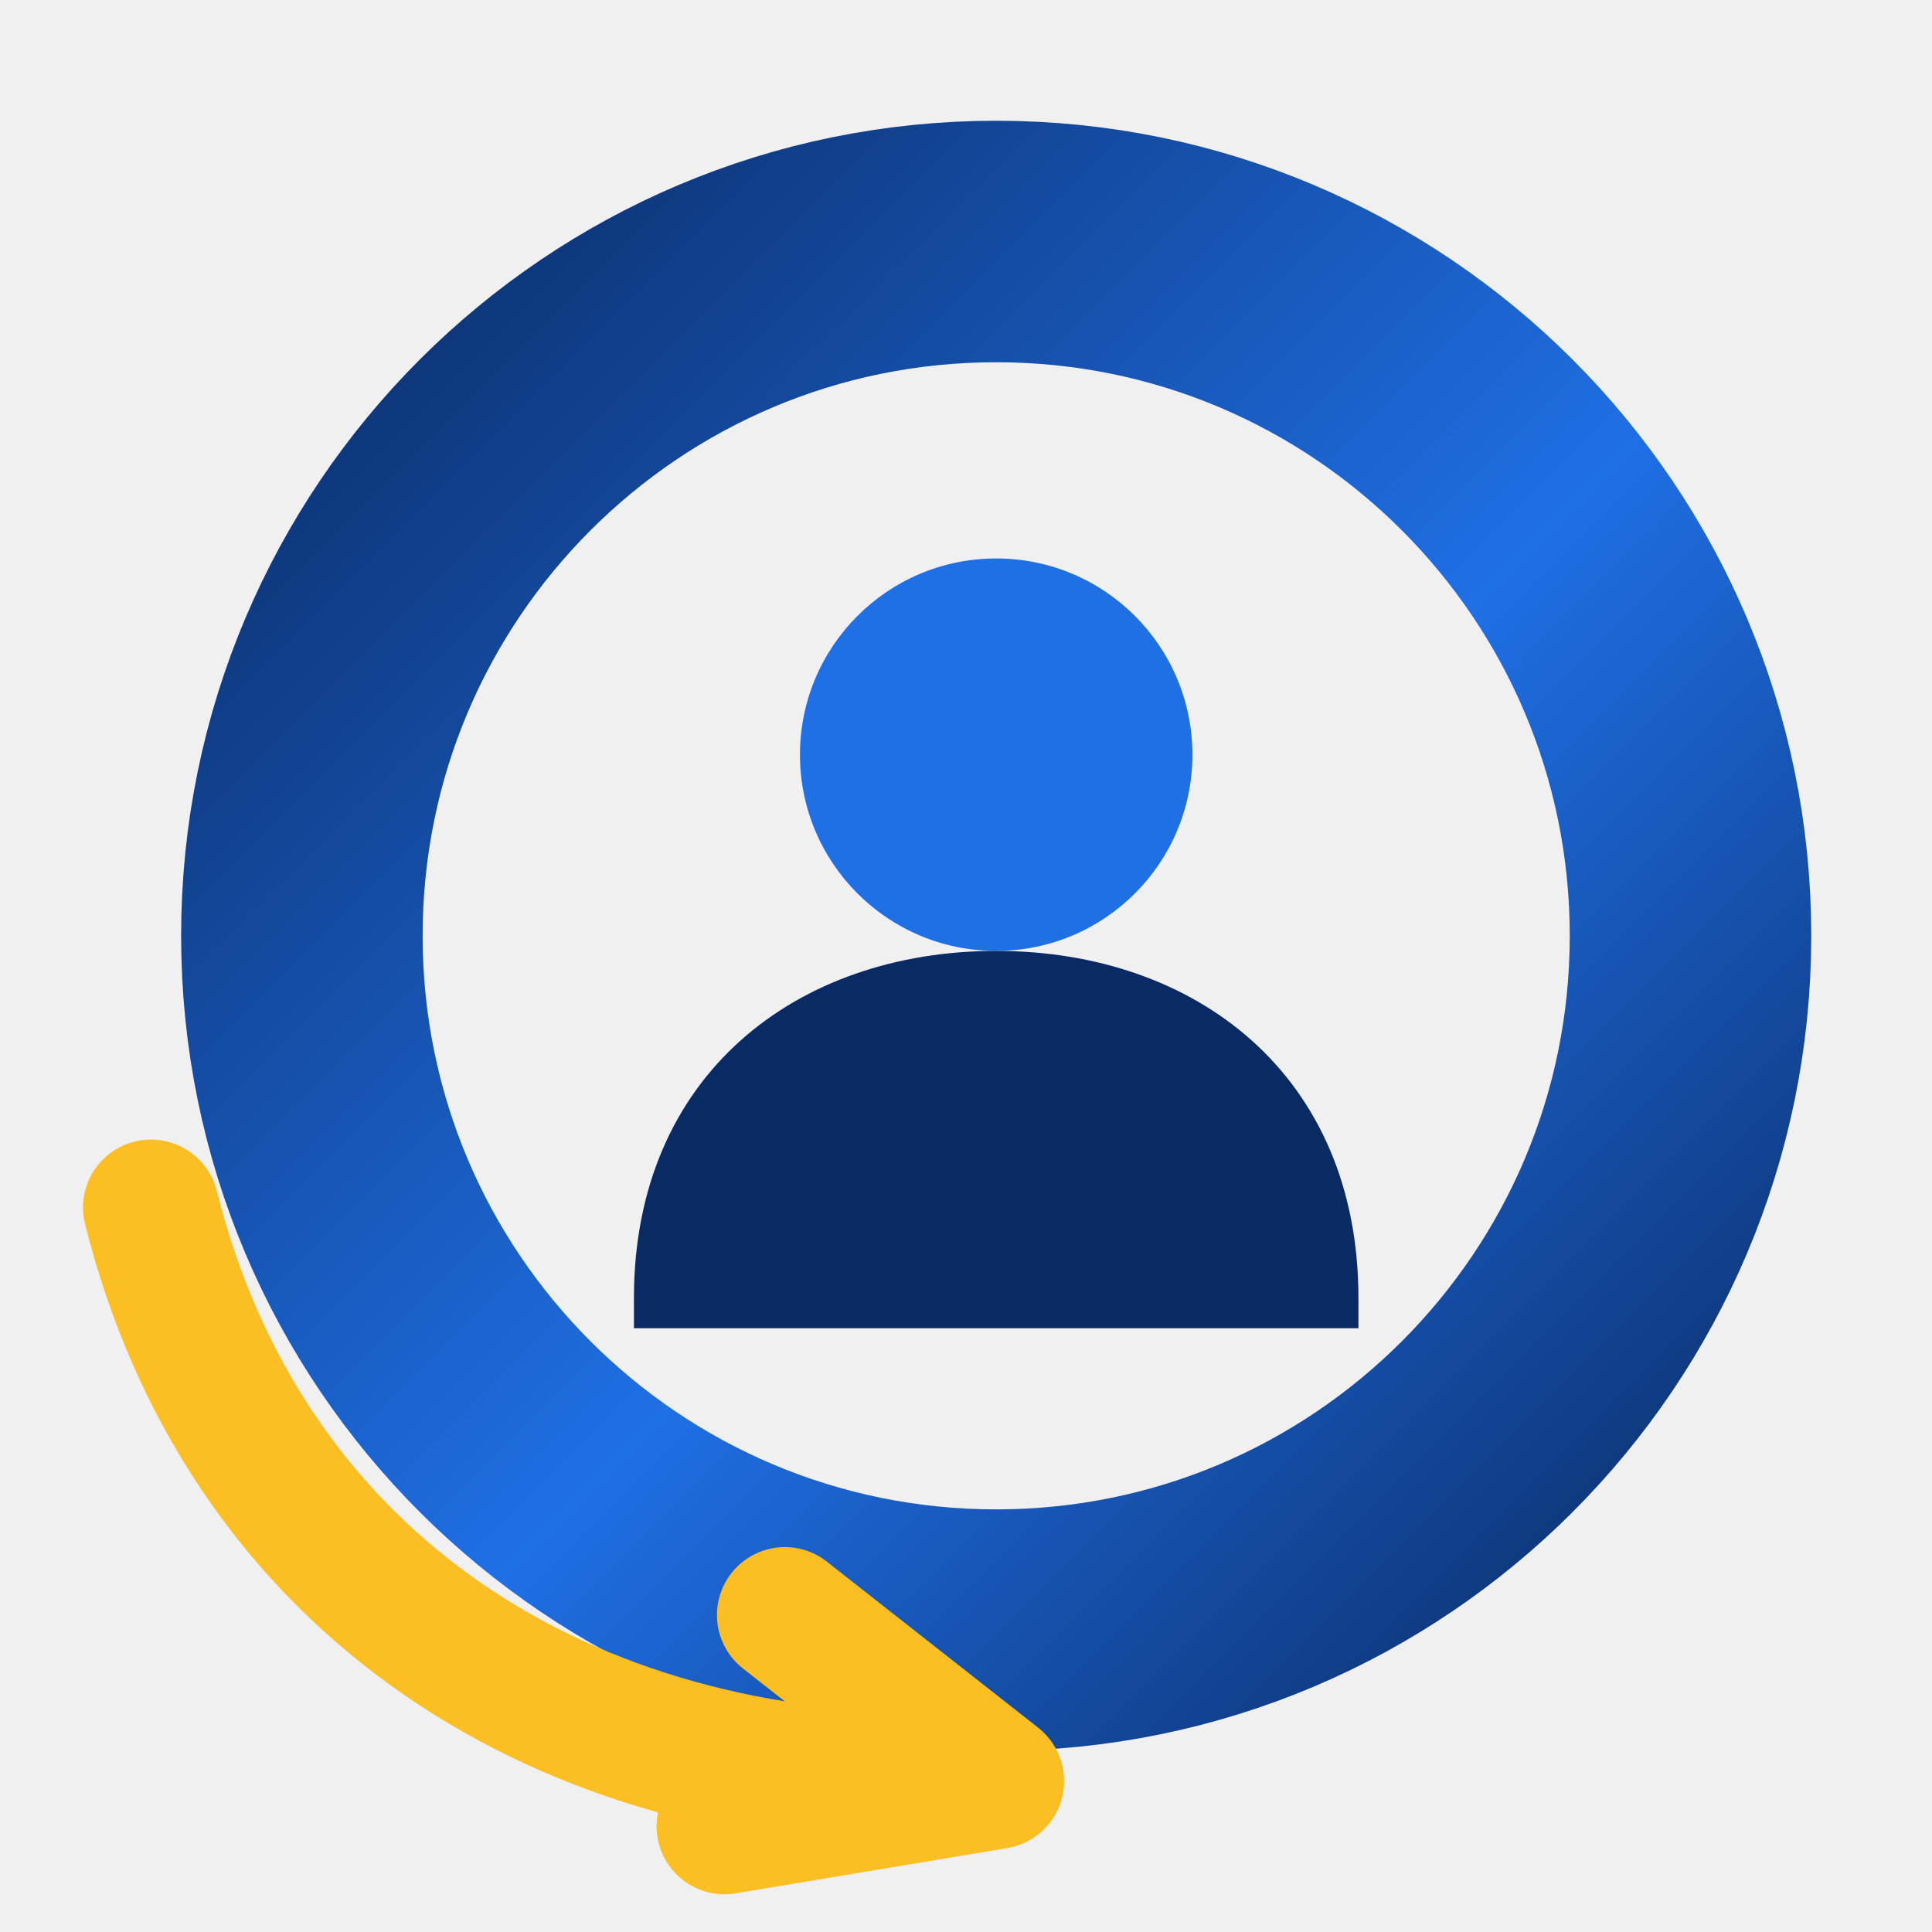
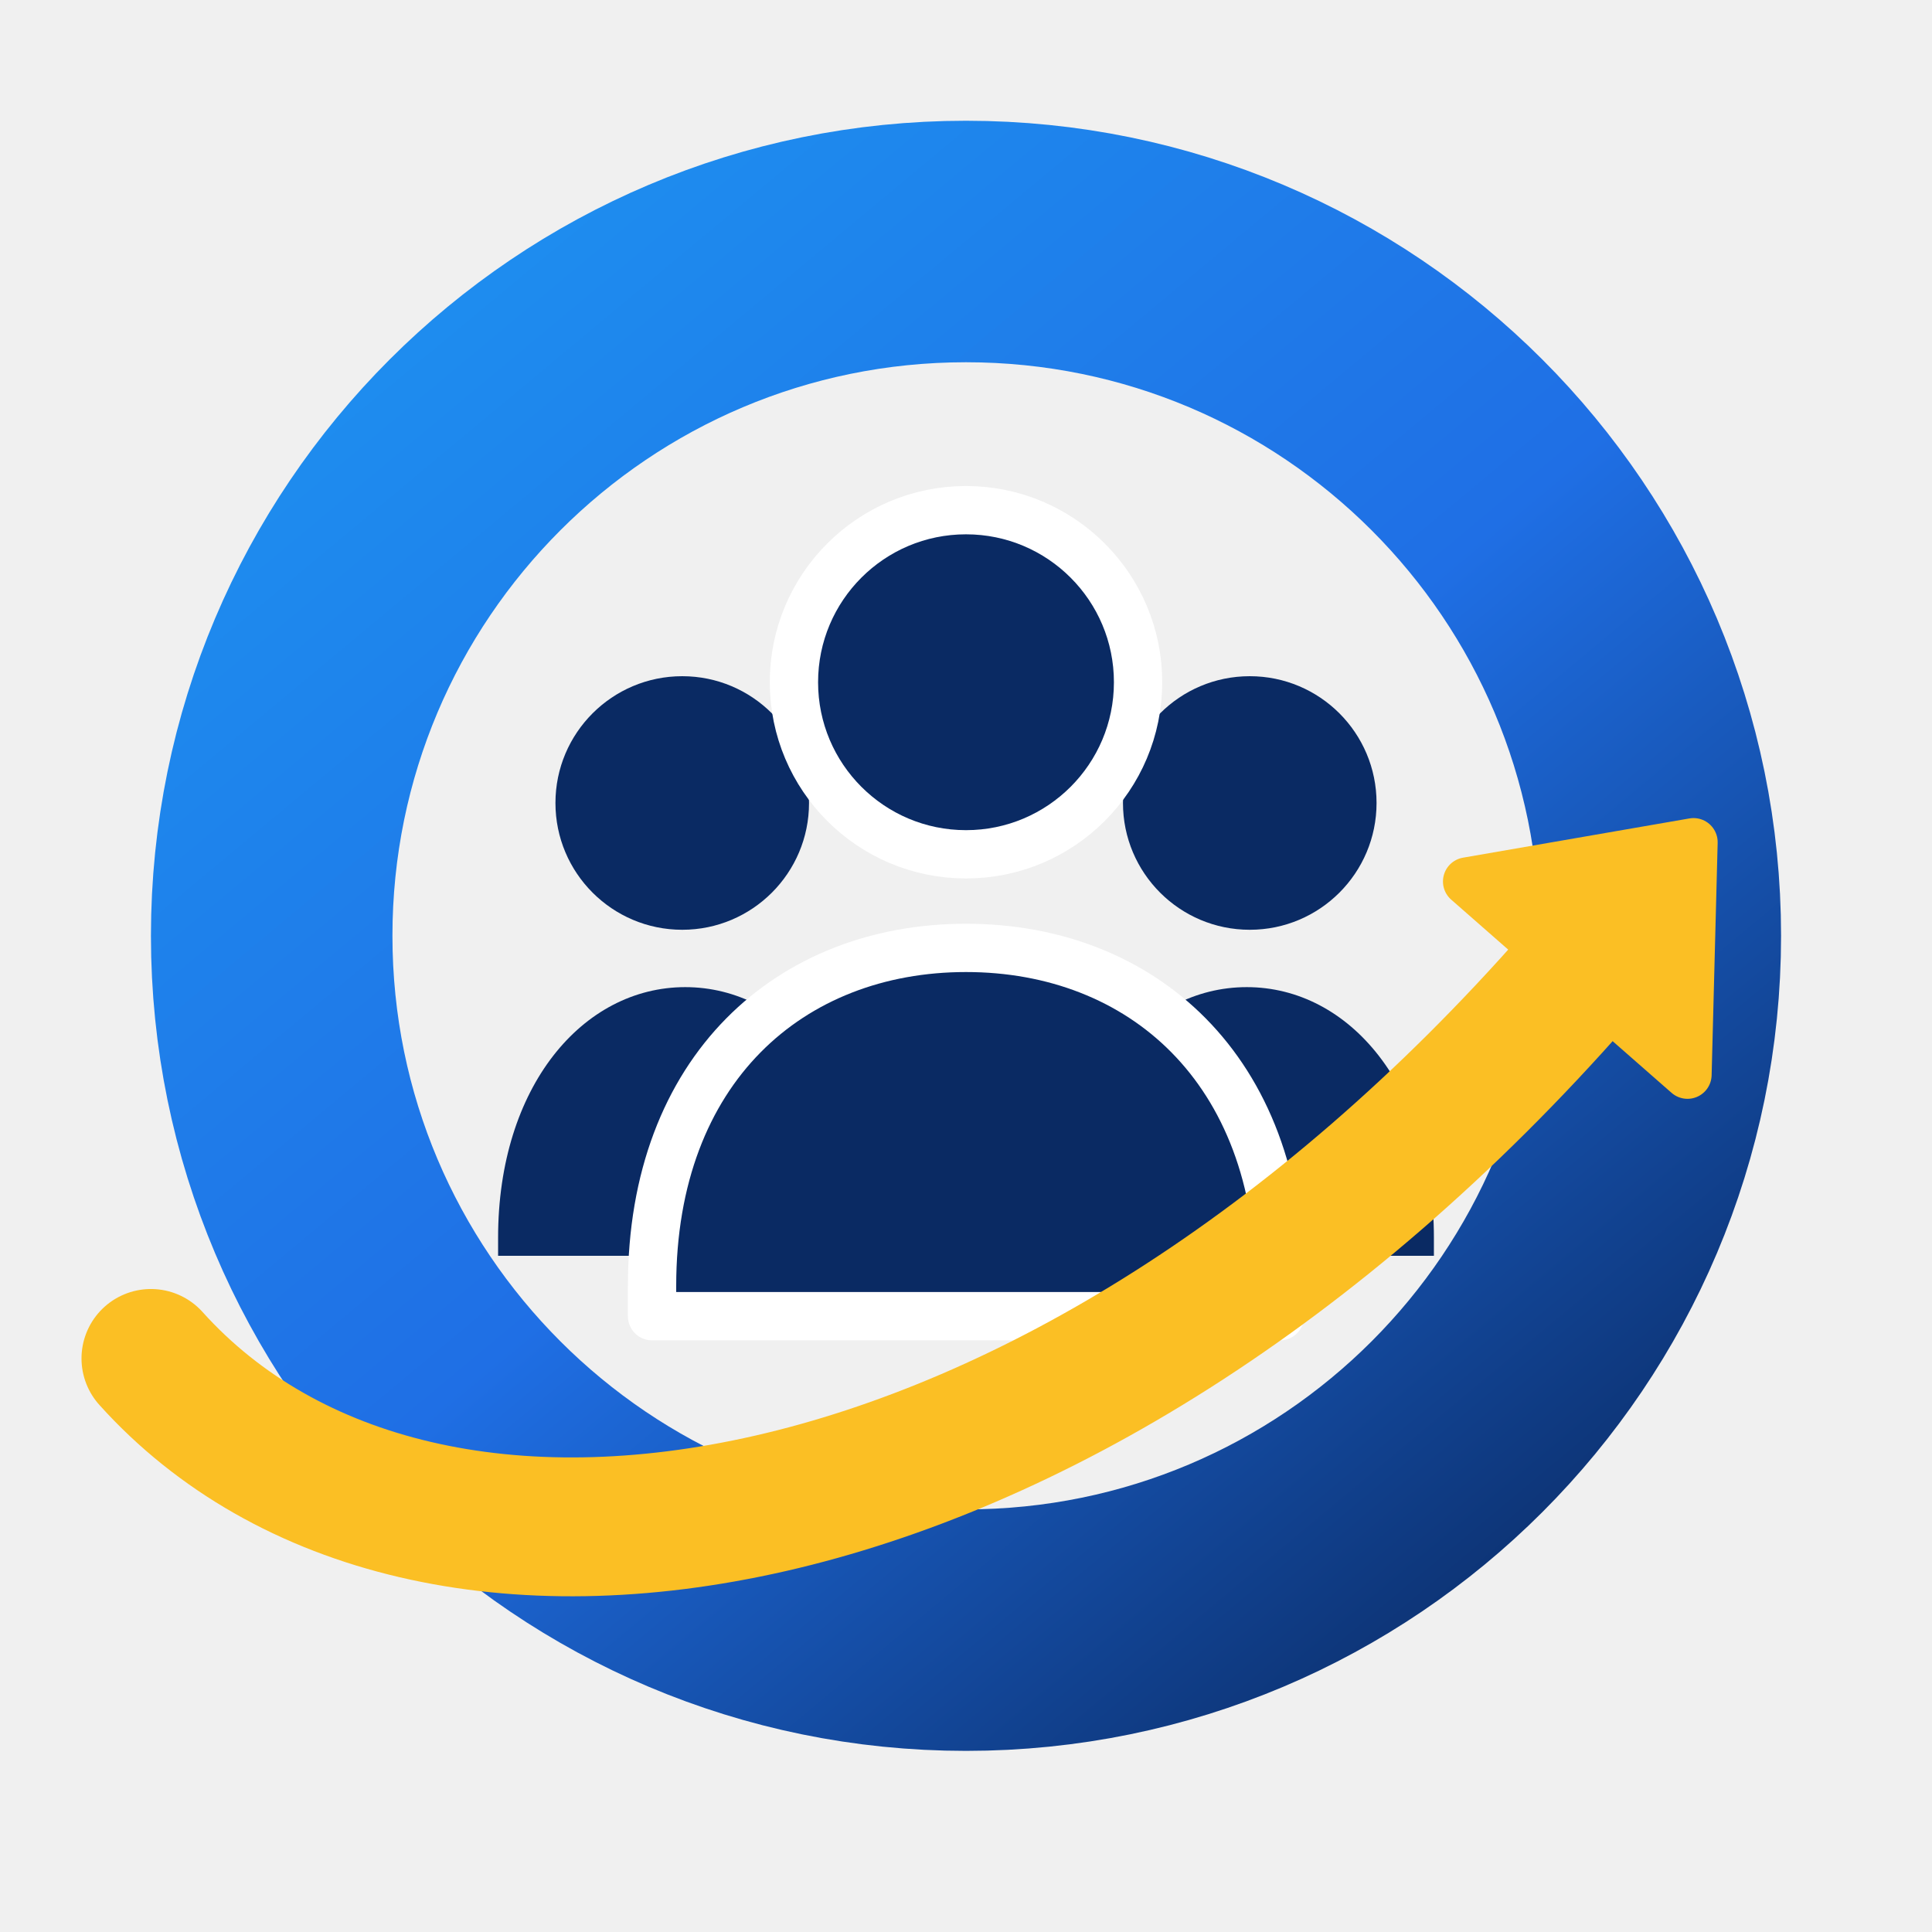
<svg xmlns="http://www.w3.org/2000/svg" viewBox="0 0 64 64" width="512" height="512">
  <defs>
-     <linearGradient id="lm-ring" x1="8" y1="8" x2="56" y2="56" gradientUnits="userSpaceOnUse">
-       <stop offset="0" stop-color="#0a2a63" />
-       <stop offset="0.55" stop-color="#1f6fe5" />
+     <linearGradient id="lm-ring" x1="12" y1="8" x2="52" y2="56" gradientUnits="userSpaceOnUse">
+       <stop offset="0" stop-color="#1e90f0" />
+       <stop offset="0.5" stop-color="#1f6fe5" />
      <stop offset="1" stop-color="#0a2a63" />
    </linearGradient>
  </defs>
-   <circle cx="33" cy="31" r="23" fill="none" stroke="url(#lm-ring)" stroke-width="8" />
-   <circle cx="33" cy="25" r="6.5" fill="#1f6fe5" />
-   <path d="M21 43c0-7.4 5.4-11.5 12-11.5S45 35.6 45 43v1H21v-1Z" fill="#0a2a63" />
-   <path d="M5 40c3 12 13 19 26 19" fill="none" stroke="#fbbf24" stroke-width="4.5" stroke-linecap="round" />
-   <path d="M26 53.5 33 59l-9 1.5" fill="none" stroke="#fbbf24" stroke-width="4.5" stroke-linecap="round" stroke-linejoin="round" />
+   <circle cx="32" cy="31" r="23" fill="none" stroke="url(#lm-ring)" stroke-width="8" />
+   <circle cx="22.6" cy="26.6" r="4.2" fill="#0a2a63" />
+   <circle cx="41.4" cy="26.6" r="4.2" fill="#0a2a63" />
+   <path d="M16.5 41c0-5 2.8-8.3 6.2-8.3s6.2 3.3 6.2 8.3v.6H16.5Z" fill="#0a2a63" />
+   <path d="M35.1 41c0-5 2.8-8.3 6.2-8.3s6.2 3.3 6.2 8.3v.6H35.1Z" fill="#0a2a63" />
+   <circle cx="32" cy="22.6" r="5.7" fill="#0a2a63" stroke="#ffffff" stroke-width="1.6" />
+   <path d="M21.6 42.6c0-7.2 4.6-11.2 10.4-11.2s10.4 4 10.4 11.2v1H21.6Z" fill="#0a2a63" stroke="#ffffff" stroke-width="1.6" stroke-linejoin="round" />
+   <path d="M5 45C14 55 35 52 52.2 32.4" fill="none" stroke="#fbbf24" stroke-width="4.6" stroke-linecap="round" />
+   <path d="M56.1 27.9 55.9 35.6 48.6 29.2Z" fill="#fbbf24" stroke="#fbbf24" stroke-width="1.6" stroke-linejoin="round" />
</svg>
